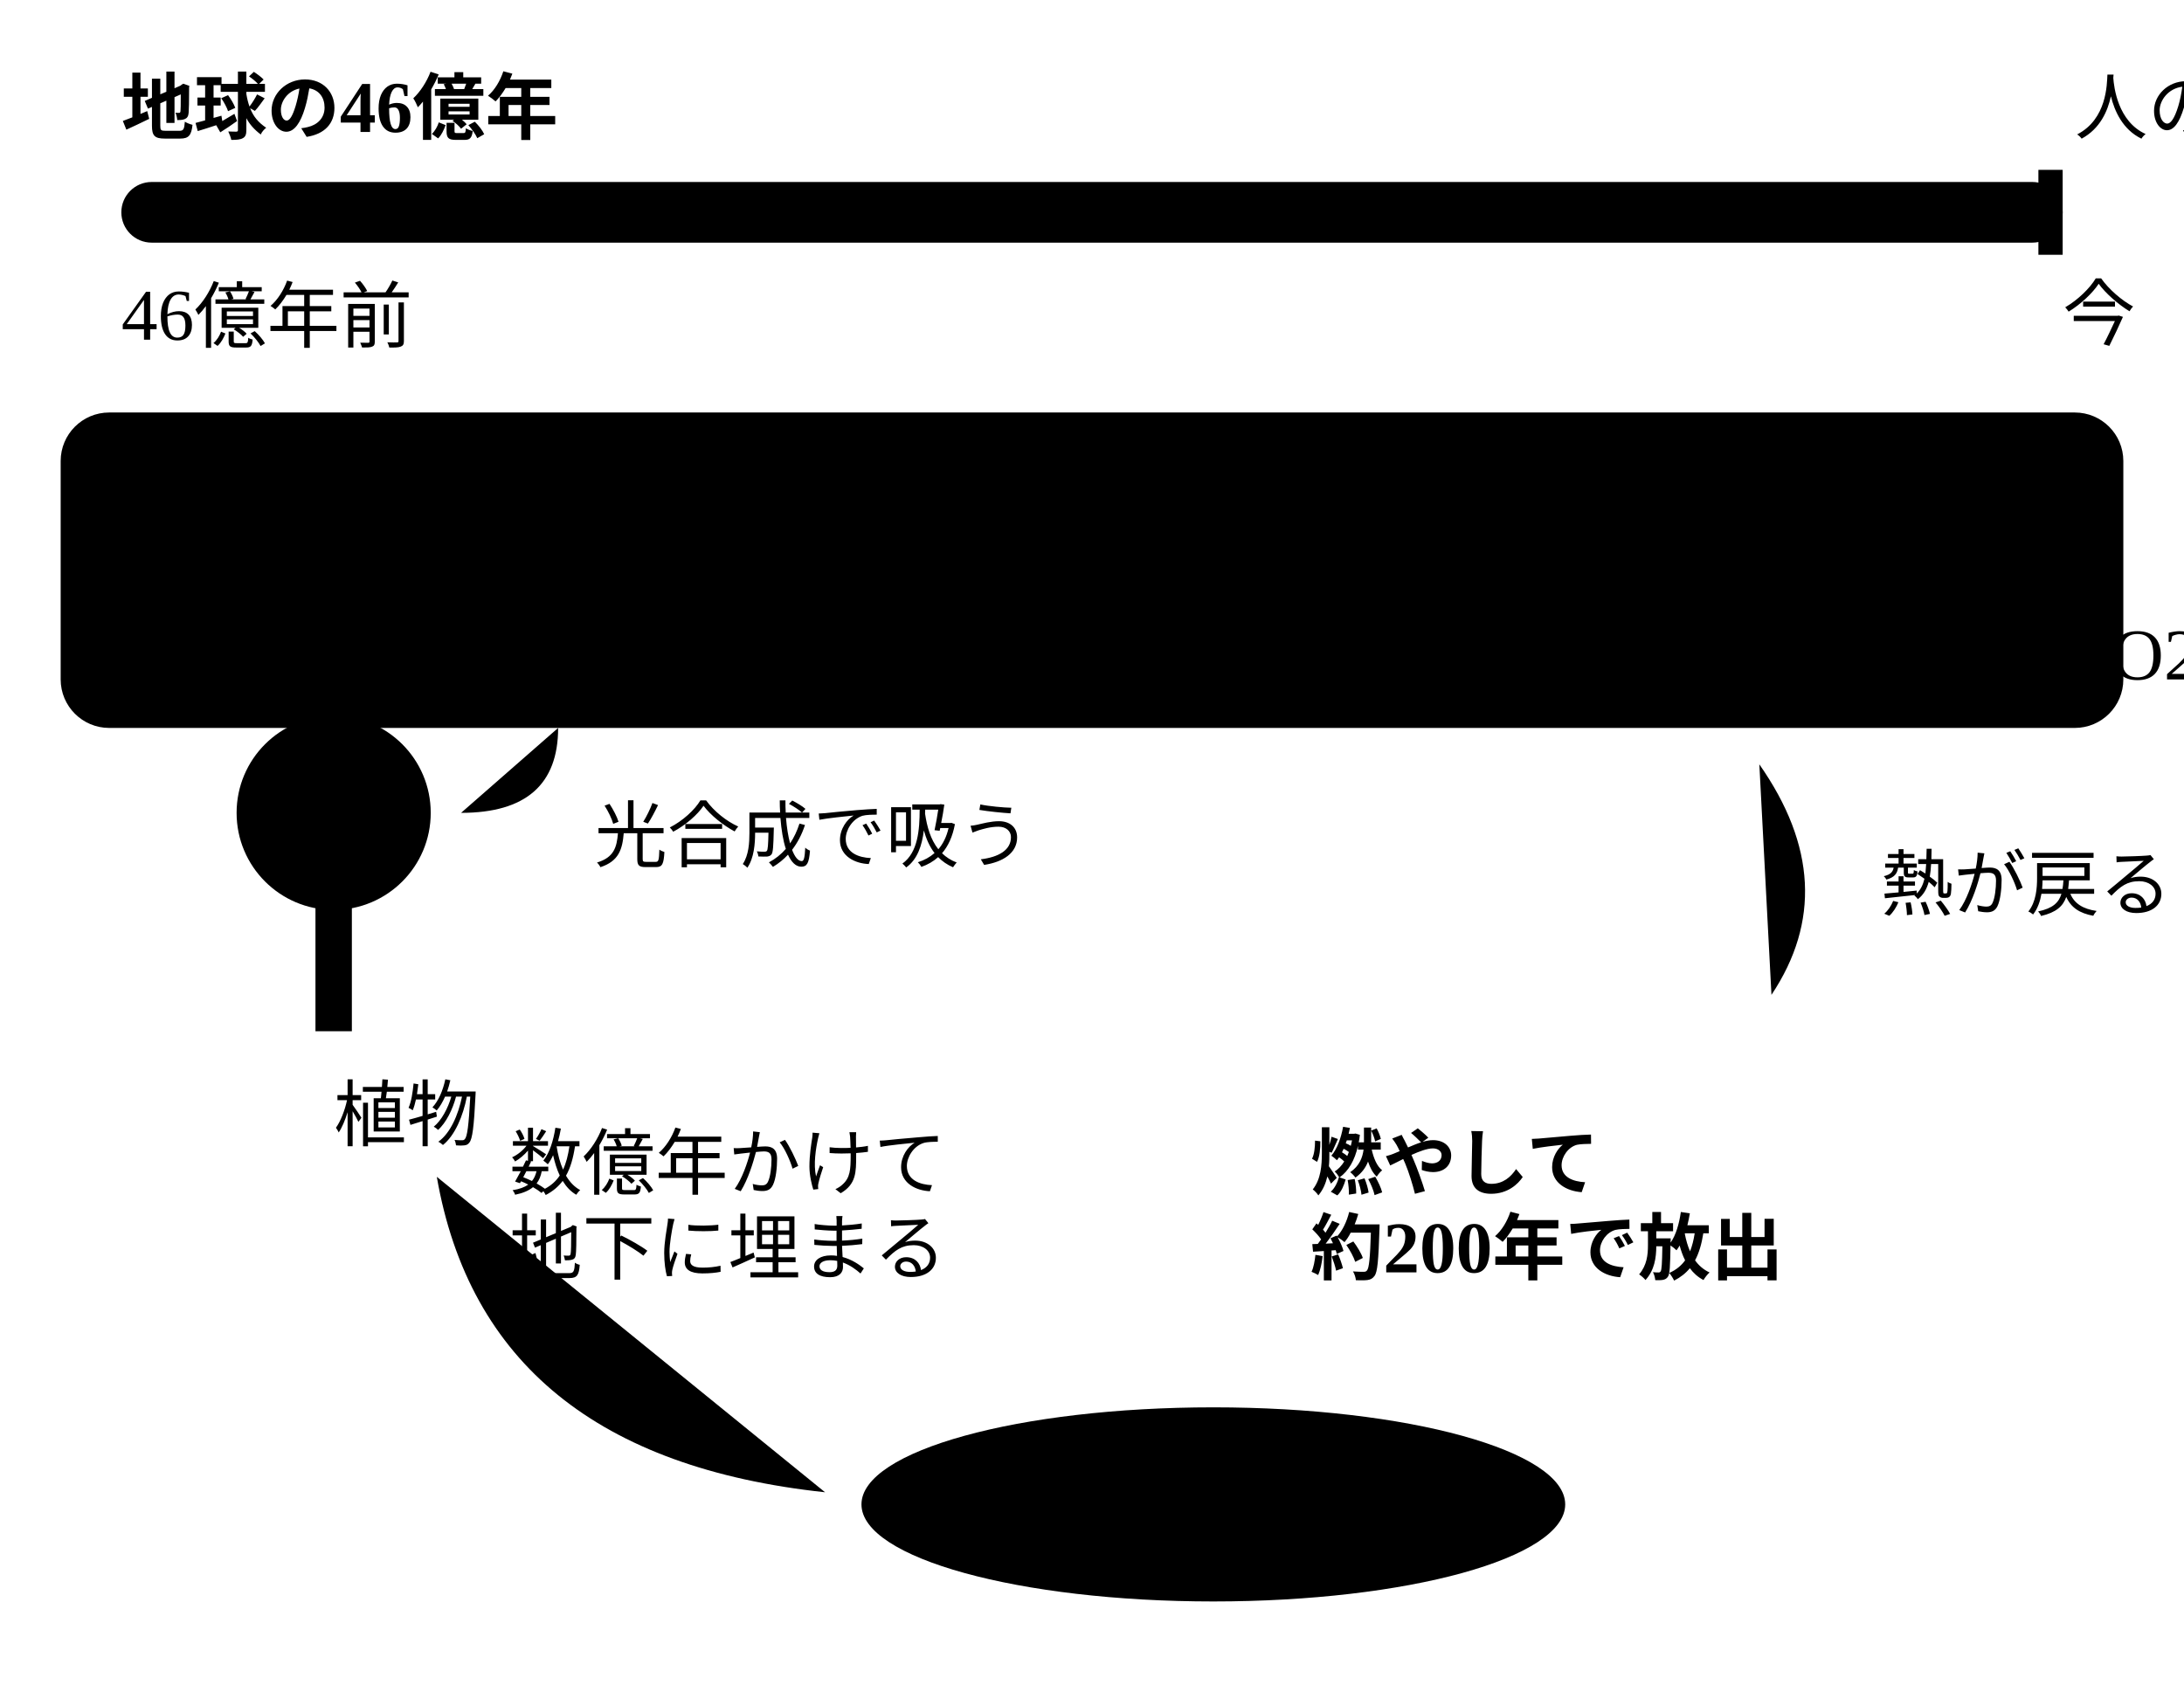
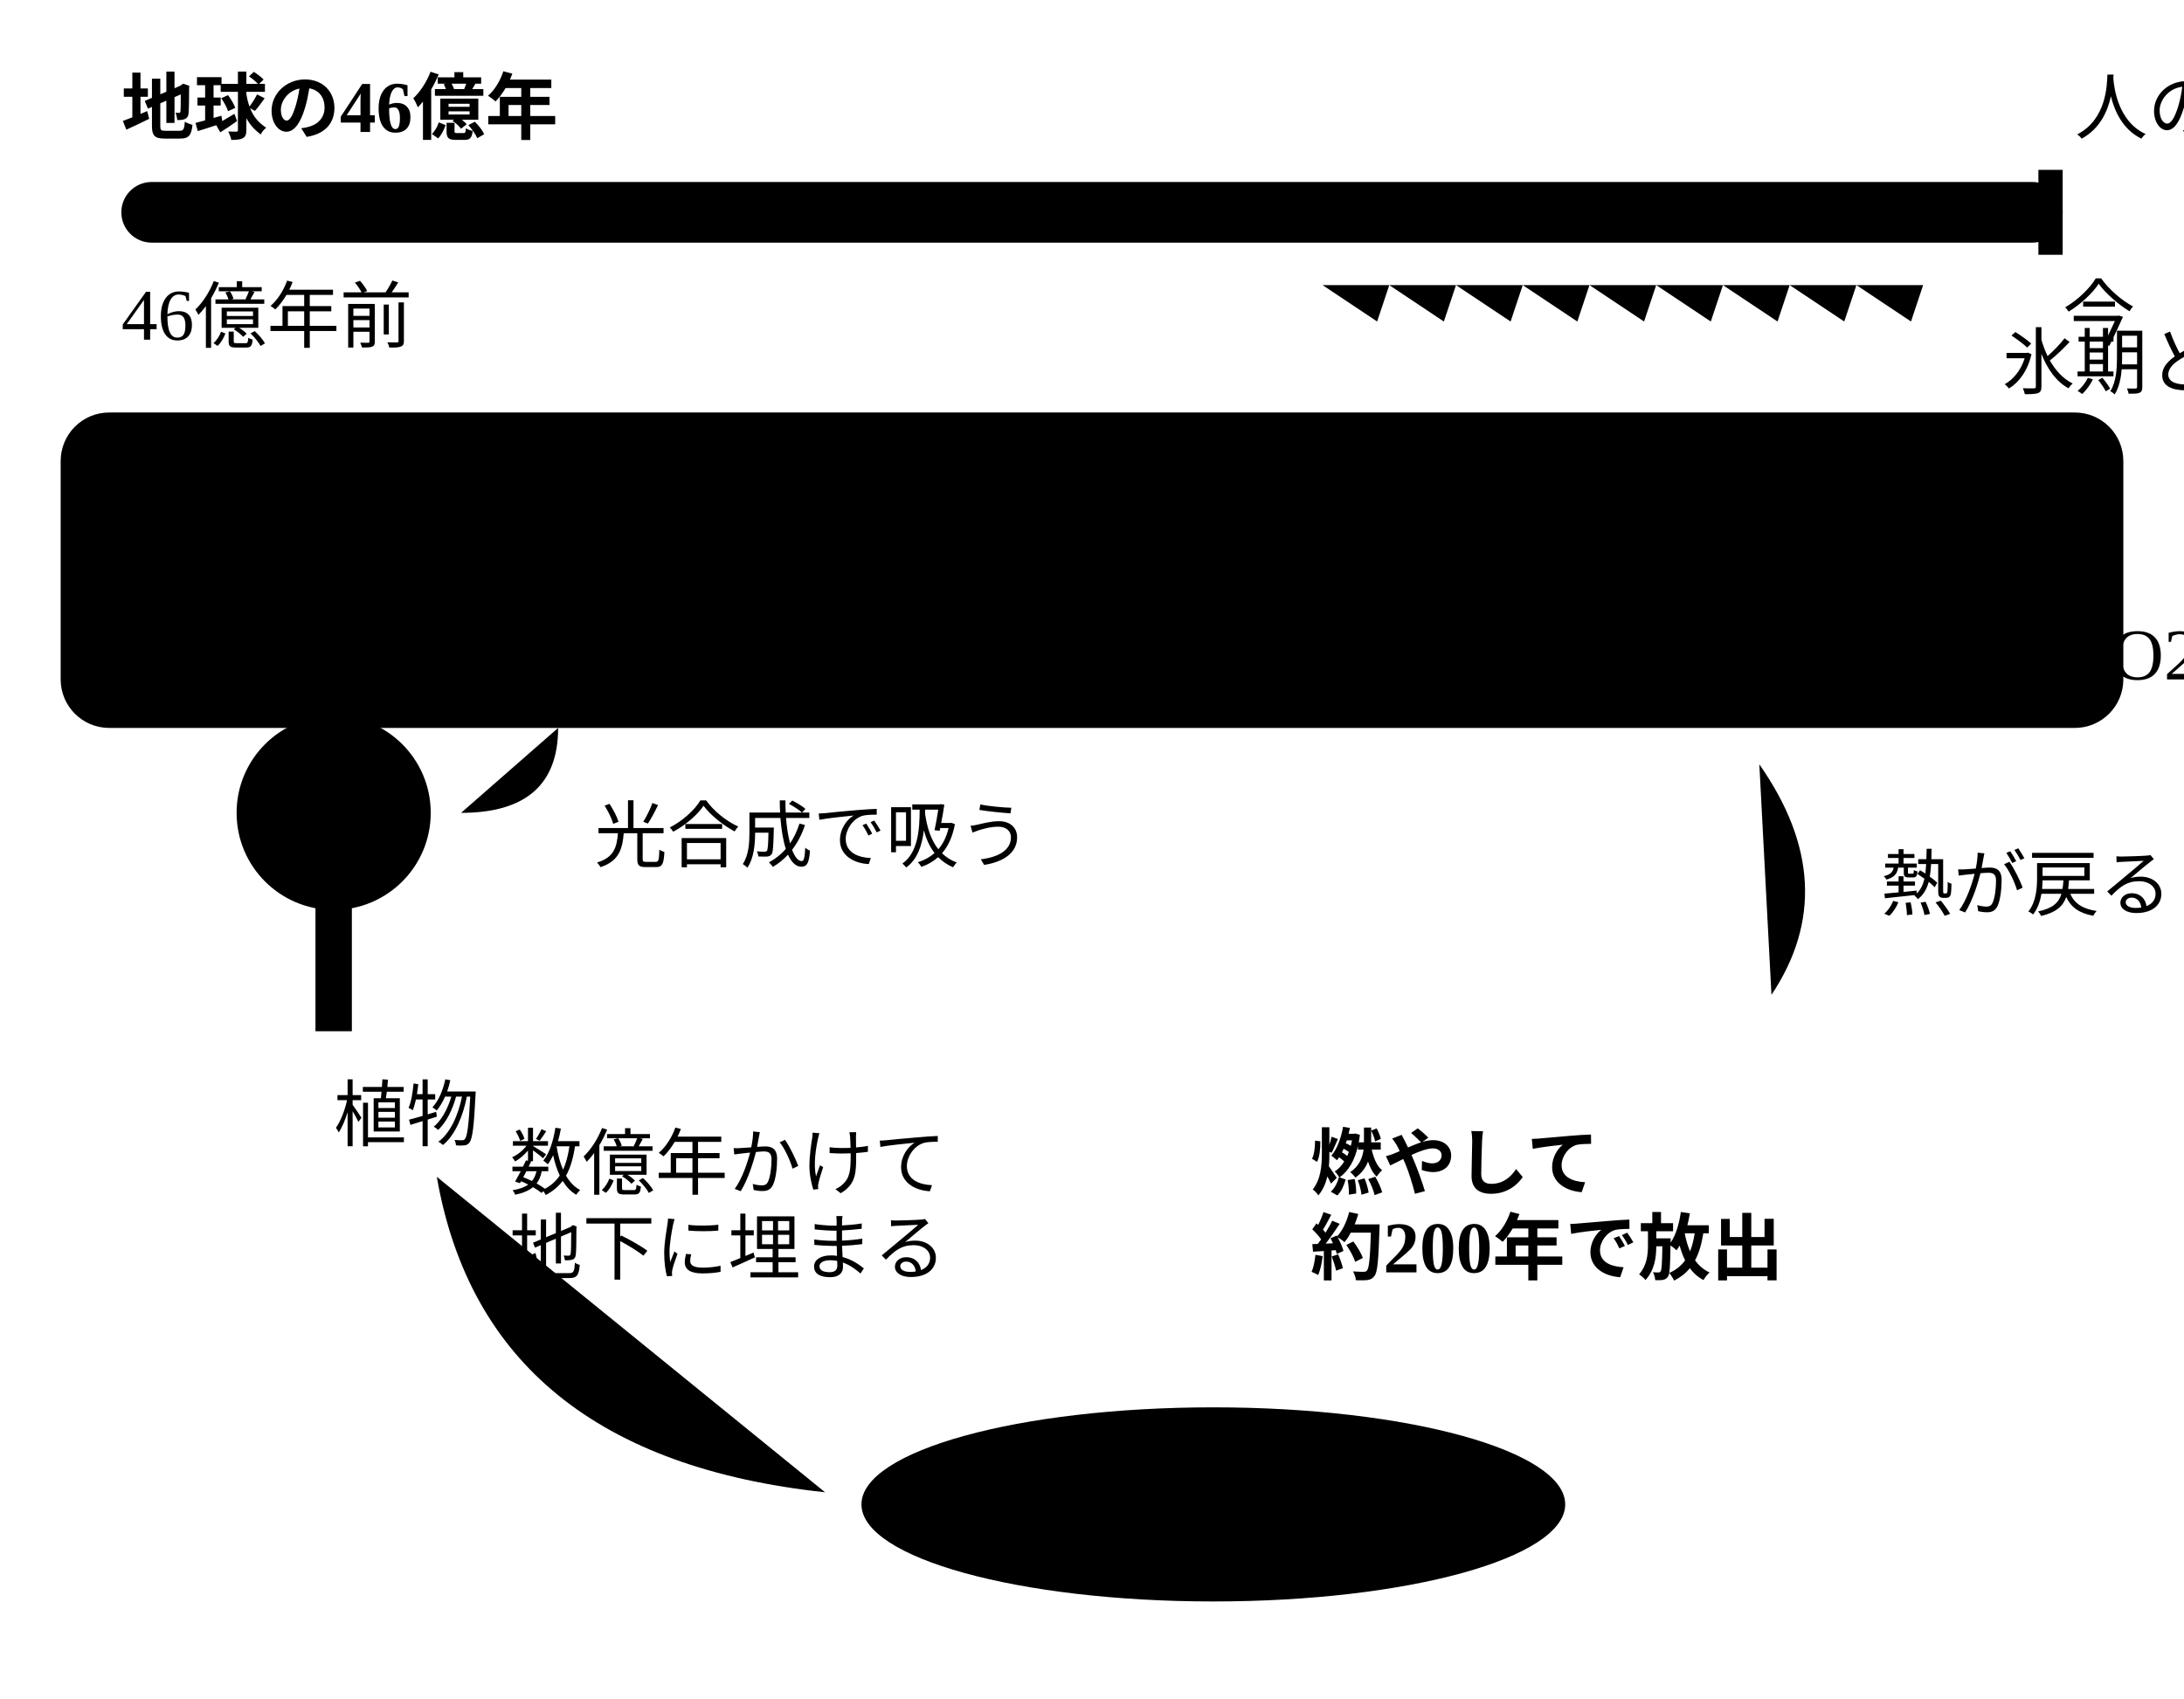
<svg xmlns="http://www.w3.org/2000/svg" viewBox="0 0 360 280">
  <text x="20" y="22" class="t-xs ink" font-weight="700">地球の46億年</text>
  <text x="342" y="22" class="t-xs end soft">人の時代は右端の一瞬</text>
  <rect x="20" y="30" width="320" height="10" rx="5" class="tint" />
  <rect x="336" y="28" width="4" height="14" class="fl" />
  <text x="20" y="56" class="t-xs soft">46億年前</text>
+   <path d="M218 47 l9 6 l2 -6 l9 6 l2 -6 l9 6 l2 -6 l9 6 l2 -6 l9 6 l2 -6 l9 6 l2 -6 l9 6 l2 -6 l9 6 l2 -6 l9 6 l2 -6" class="st-f" stroke-width="1.2" stroke-linejoin="round" />
+   <text x="330" y="64" class="t-xs end fl">氷期と間氷期のくり返し</text>
  <text x="340" y="56" class="t-xs end soft">今</text>
  <rect x="10" y="68" width="340" height="52" rx="8" class="tint" />
  <text x="20" y="92" class="t-s ink" font-weight="700">大気</text>
  <circle cx="150" cy="84" r="3.5" class="soft" />
  <circle cx="172" cy="94" r="3.5" class="soft" />
  <circle cx="196" cy="82" r="3.5" class="soft" />
  <circle cx="232" cy="88" r="3.5" class="soft" />
  <circle cx="262" cy="80" r="3.5" class="soft" />
  <circle cx="300" cy="86" r="3.5" class="soft" />
  <circle cx="330" cy="80" r="3.5" class="soft" />
  <text x="340" y="112" class="t-xs end ink">CO2が増えて、熱がこもる</text>
  <path d="M10 200 H350 M10 230 H350" class="st-line" stroke-width="1" />
  <path d="M10 170 H350" class="st-soft" stroke-width="2" />
  <rect x="52" y="140" width="6" height="30" class="soft" />
  <circle cx="55" cy="134" r="16" class="fl" />
  <text x="55" y="188" class="t-xs mid ink">植物</text>
  <path d="M92 120 Q92 134 76 134" class="st-f" stroke-width="2" marker-end="url(#a-earth)" />
  <text x="98" y="142" class="t-xs ink">光合成で吸う</text>
  <ellipse cx="200" cy="248" rx="58" ry="16" class="ink" />
  <text x="200" y="252" class="t-xs mid paper" font-weight="700">化石燃料</text>
  <path d="M72 194 Q80 240 136 246" class="st-soft dash" stroke-width="1.8" marker-end="url(#a-soft)" />
  <text x="84" y="196" class="t-xs soft">数億年かけて</text>
  <text x="84" y="210" class="t-xs soft">地下に埋まる</text>
  <path d="M208 230 V126" class="st-f" stroke-width="3.5" marker-end="url(#a-earth)" />
  <text x="216" y="196" class="t-xs ink" font-weight="700">燃やして</text>
  <text x="216" y="210" class="t-xs ink" font-weight="700">約200年で放出</text>
  <path d="M280 166 V128" class="st-f" stroke-width="2" marker-end="url(#a-earth)" />
  <path d="M290 126 Q304 146 292 164" class="st-f" stroke-width="2" marker-end="url(#a-earth)" />
  <text x="310" y="150" class="t-xs ink">熱が戻る</text>
</svg>
